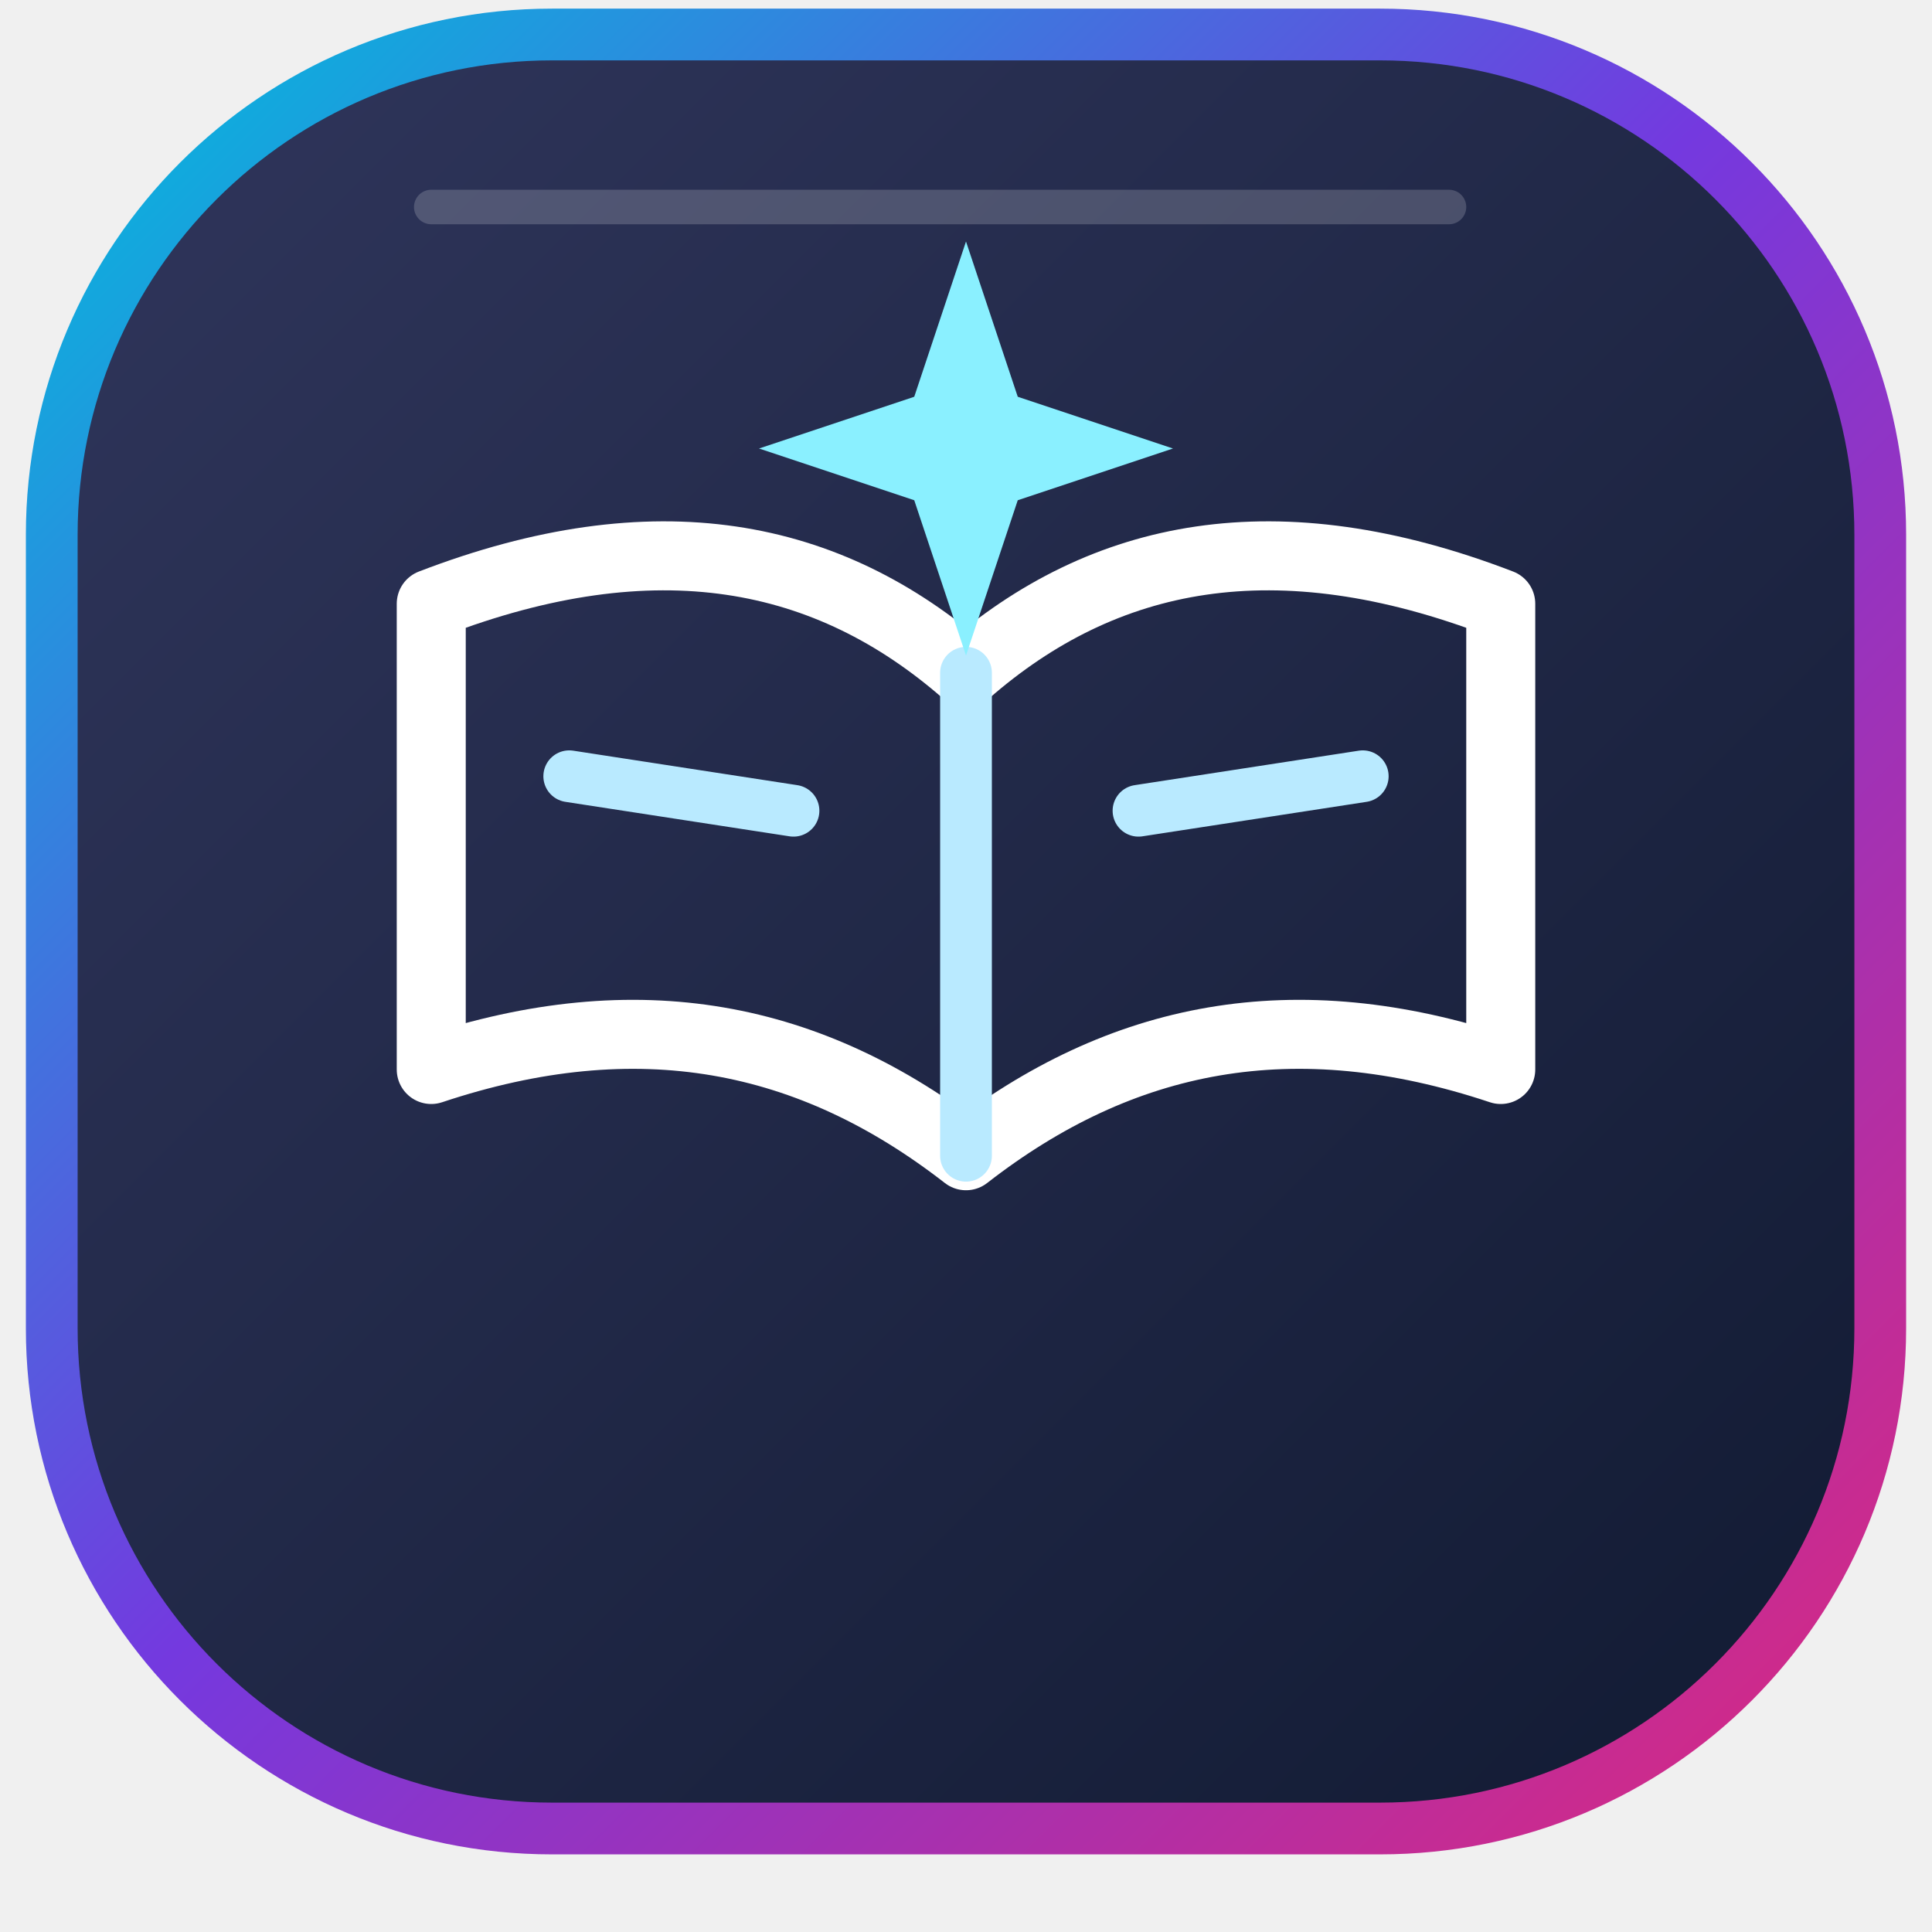
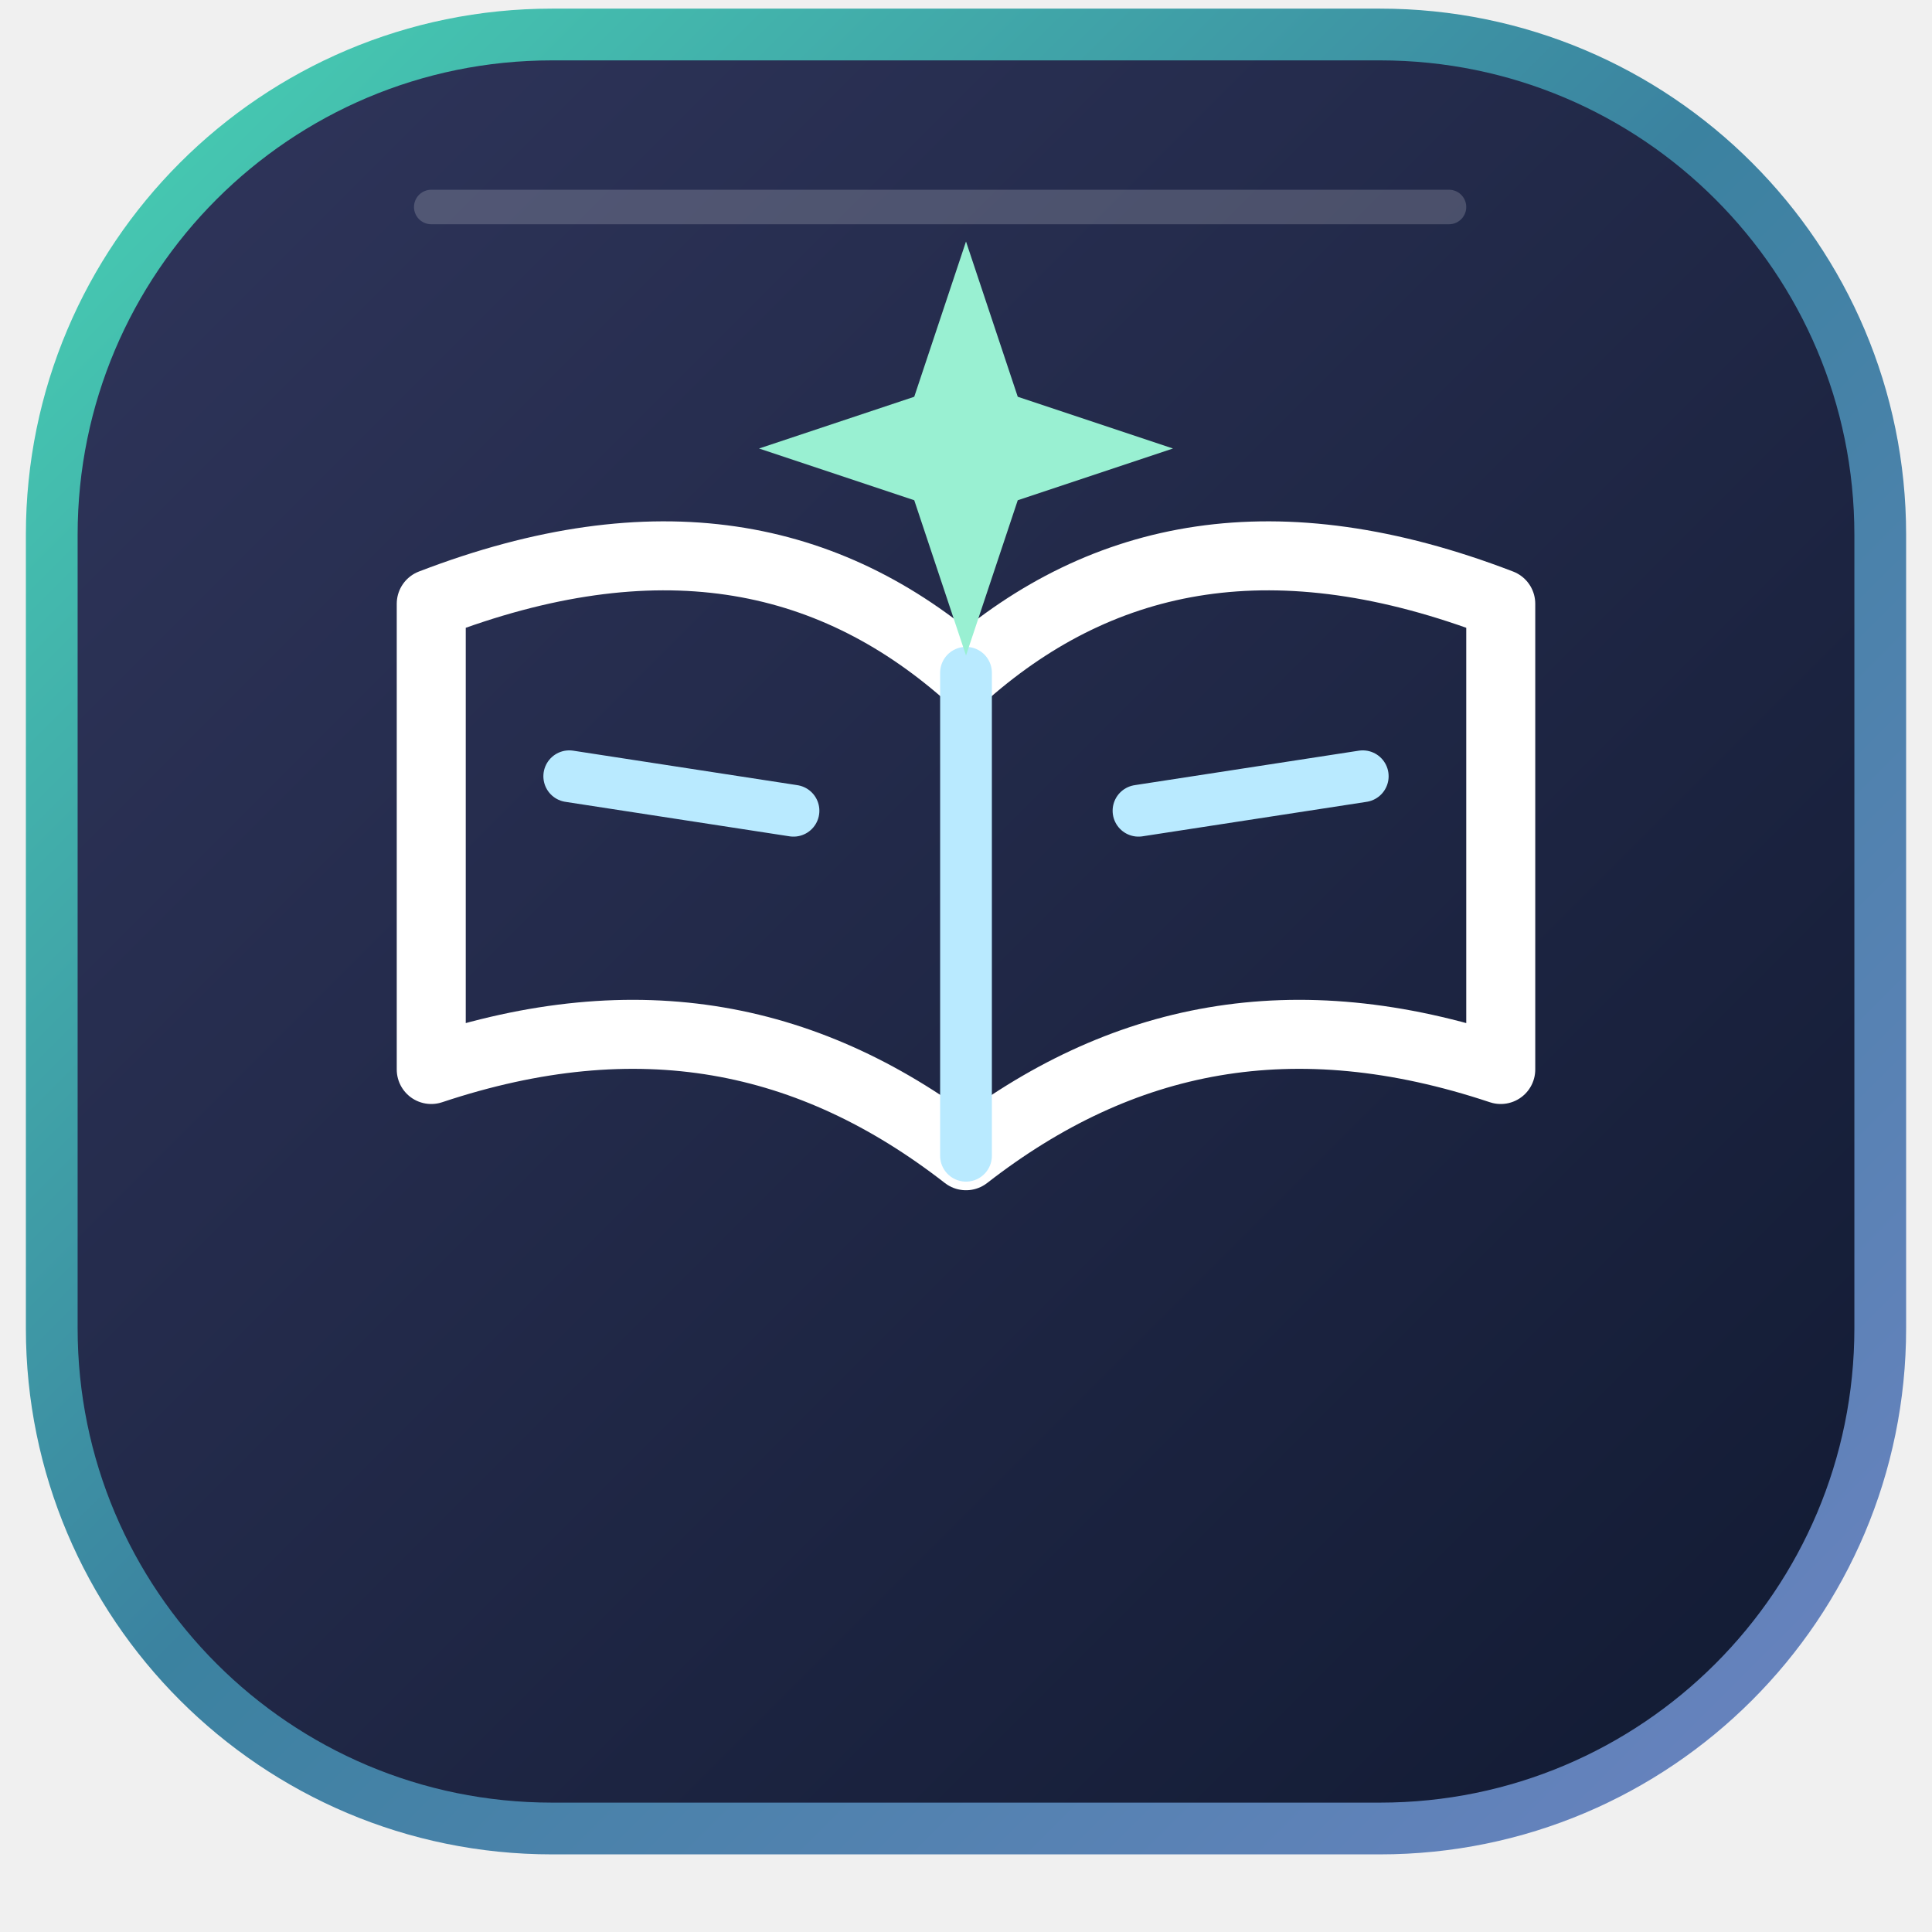
<svg xmlns="http://www.w3.org/2000/svg" width="112" height="112" viewBox="0 0 112 112" role="img" aria-label="Suleman AI logo">
  <defs>
    <linearGradient id="g" x2="1" y2="1">
-       <stop stop-color="#00bddd" />
-       <stop offset=".48" stop-color="#7439df" />
-       <stop offset="1" stop-color="#db287f" />
+       <stop stop-color="#47d2b3" />
+       <stop offset=".48" stop-color="#3b82a0" />
+       <stop offset="1" stop-color="#6c82c1" />
    </linearGradient>
    <linearGradient id="b" x2="1" y2="1">
      <stop stop-color="#30365c" />
      <stop offset="1" stop-color="#111a32" />
    </linearGradient>
  </defs>
  <rect x="5" y="5" width="102" height="102" rx="29" fill="#060c20" />
  <rect x="3" y="2" width="106" height="104" rx="29" fill="url(#b)" stroke="url(#g)" stroke-width="3" />
  <path d="M25 12h59" stroke="#ffffff" stroke-opacity=".18" stroke-width="2" stroke-linecap="round" />
  <path d="M25 62V35c13-5 23-3 31 4 8-7 18-9 31-4v27c-12-4-22-2-31 5-9-7-19-9-31-5Z" fill="none" stroke="white" stroke-width="4" stroke-linejoin="round" />
  <path d="M56 39v28M33 45l13 2M66 47l13-2" stroke="#b9eaff" stroke-width="3" stroke-linecap="round" />
-   <path d="m56 14 3 9 9 3-9 3-3 9-3-9-9-3 9-3Z" fill="#8af0ff" />
+   <path d="m56 14 3 9 9 3-9 3-3 9-3-9-9-3 9-3Z" fill="#99f0d2" />
</svg>
